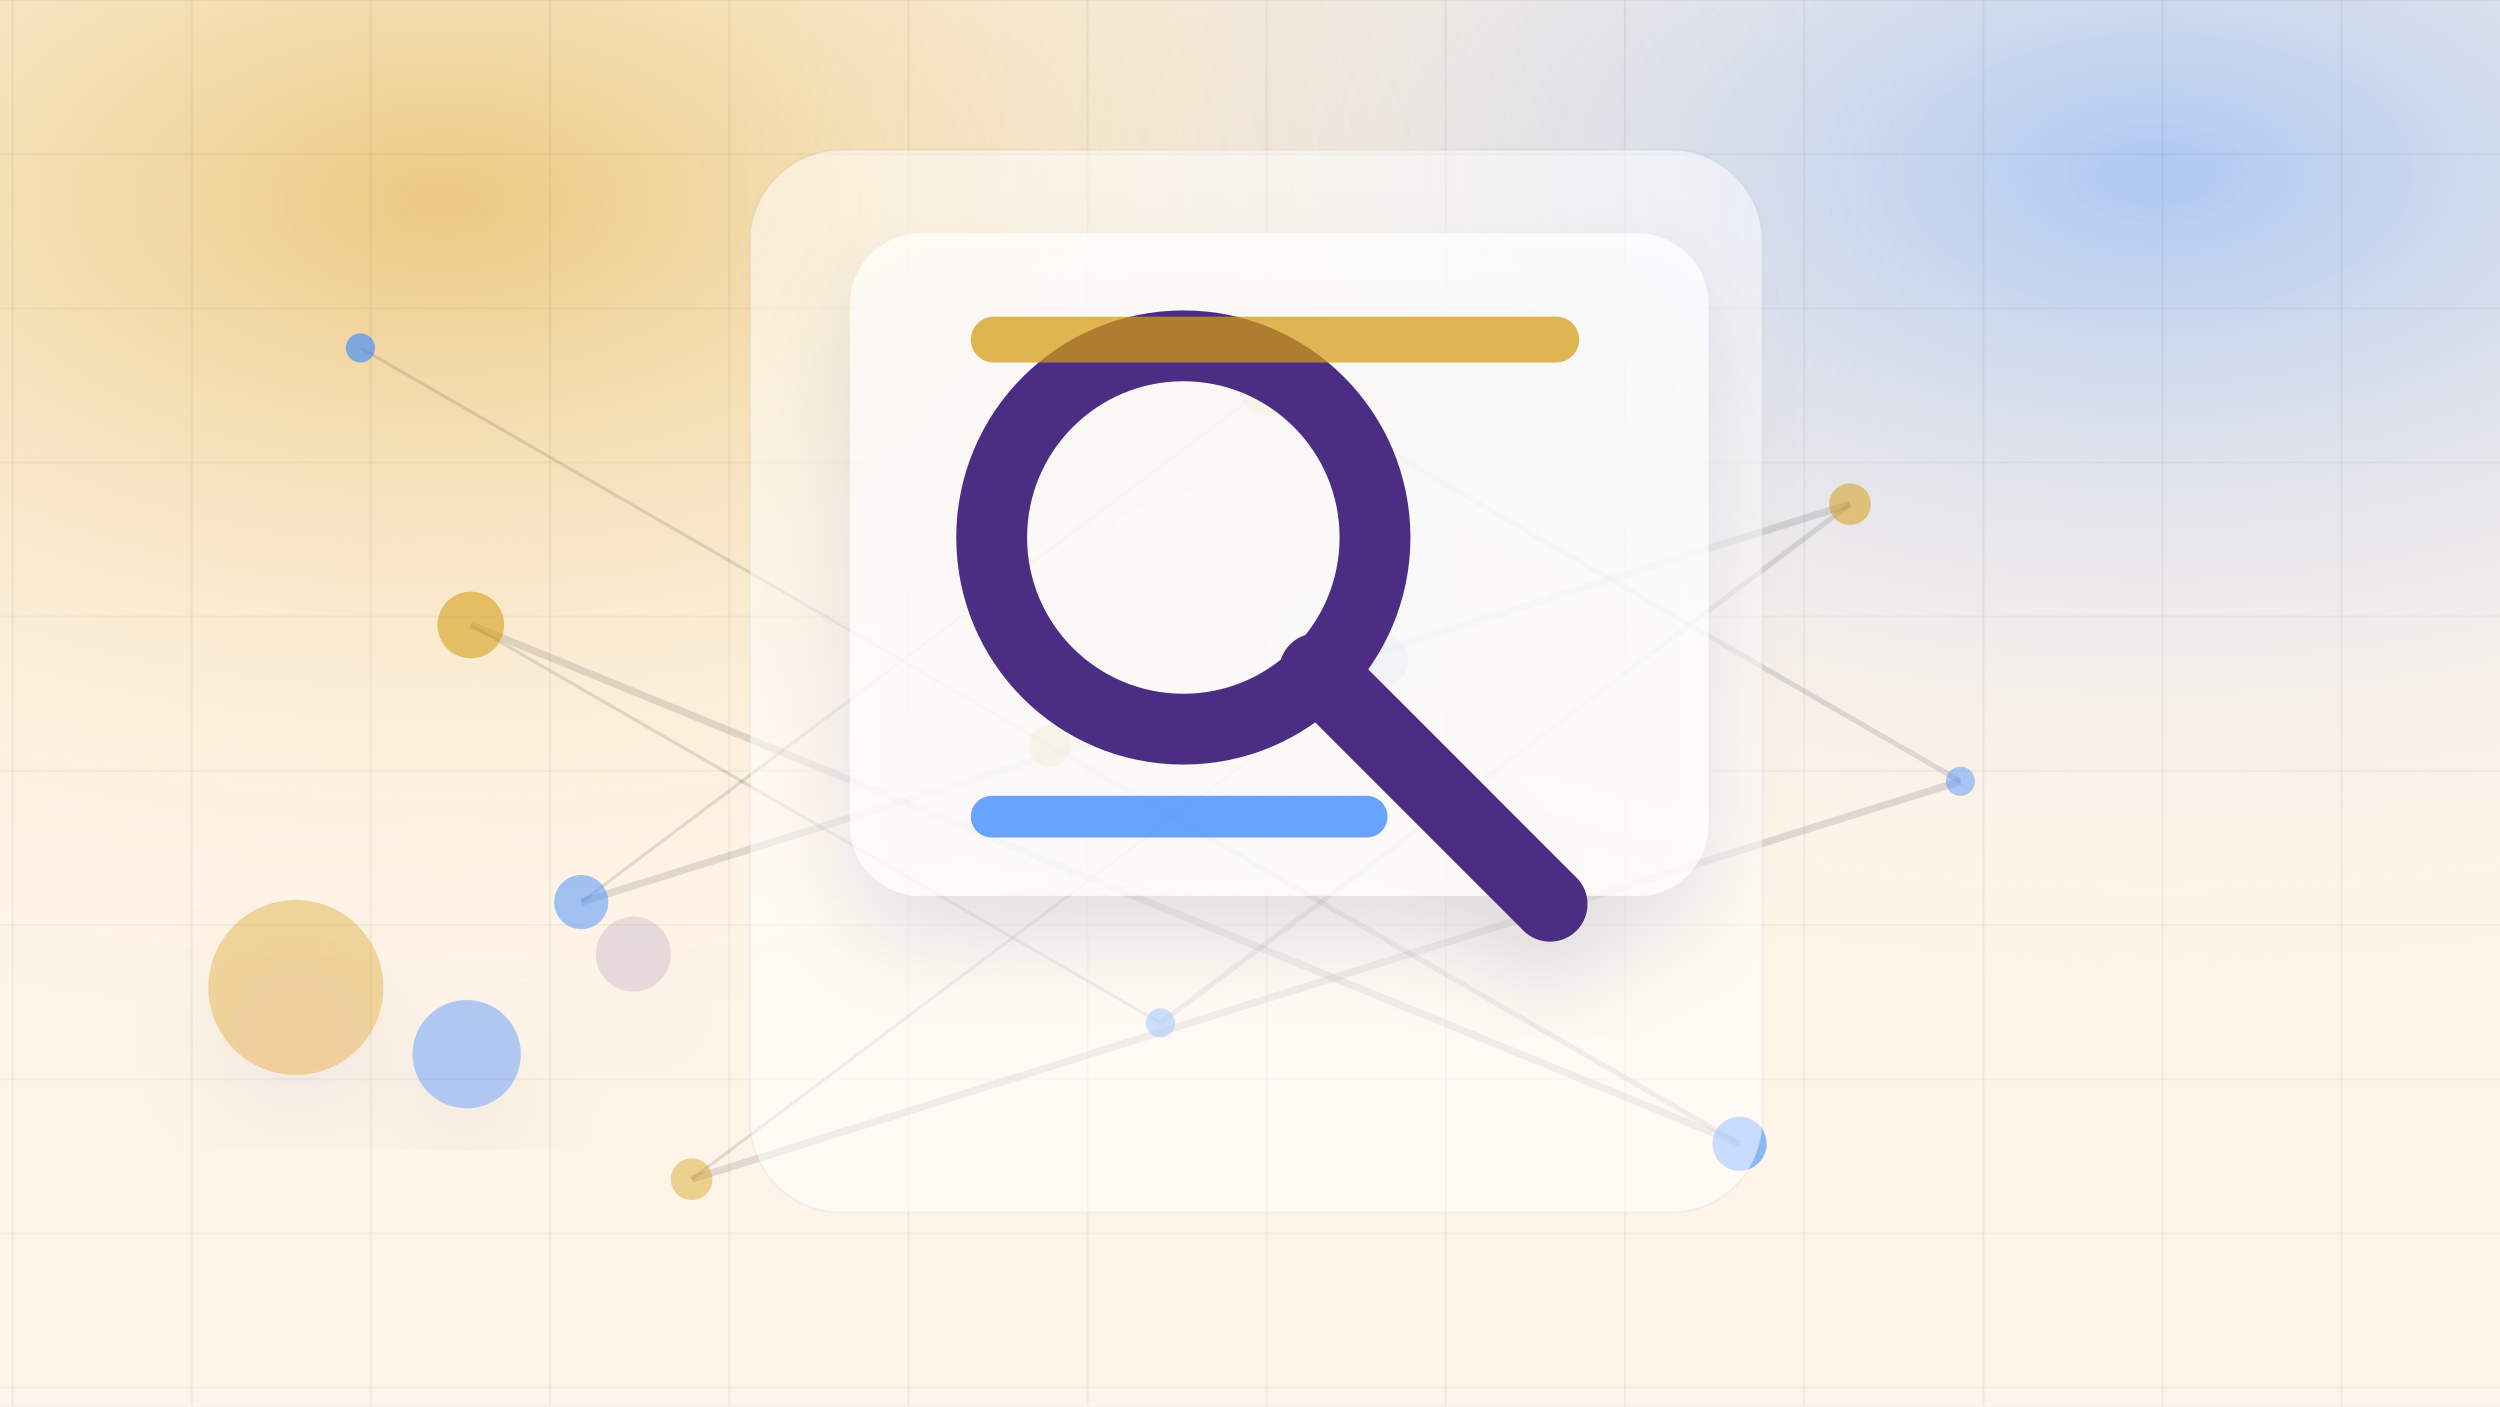
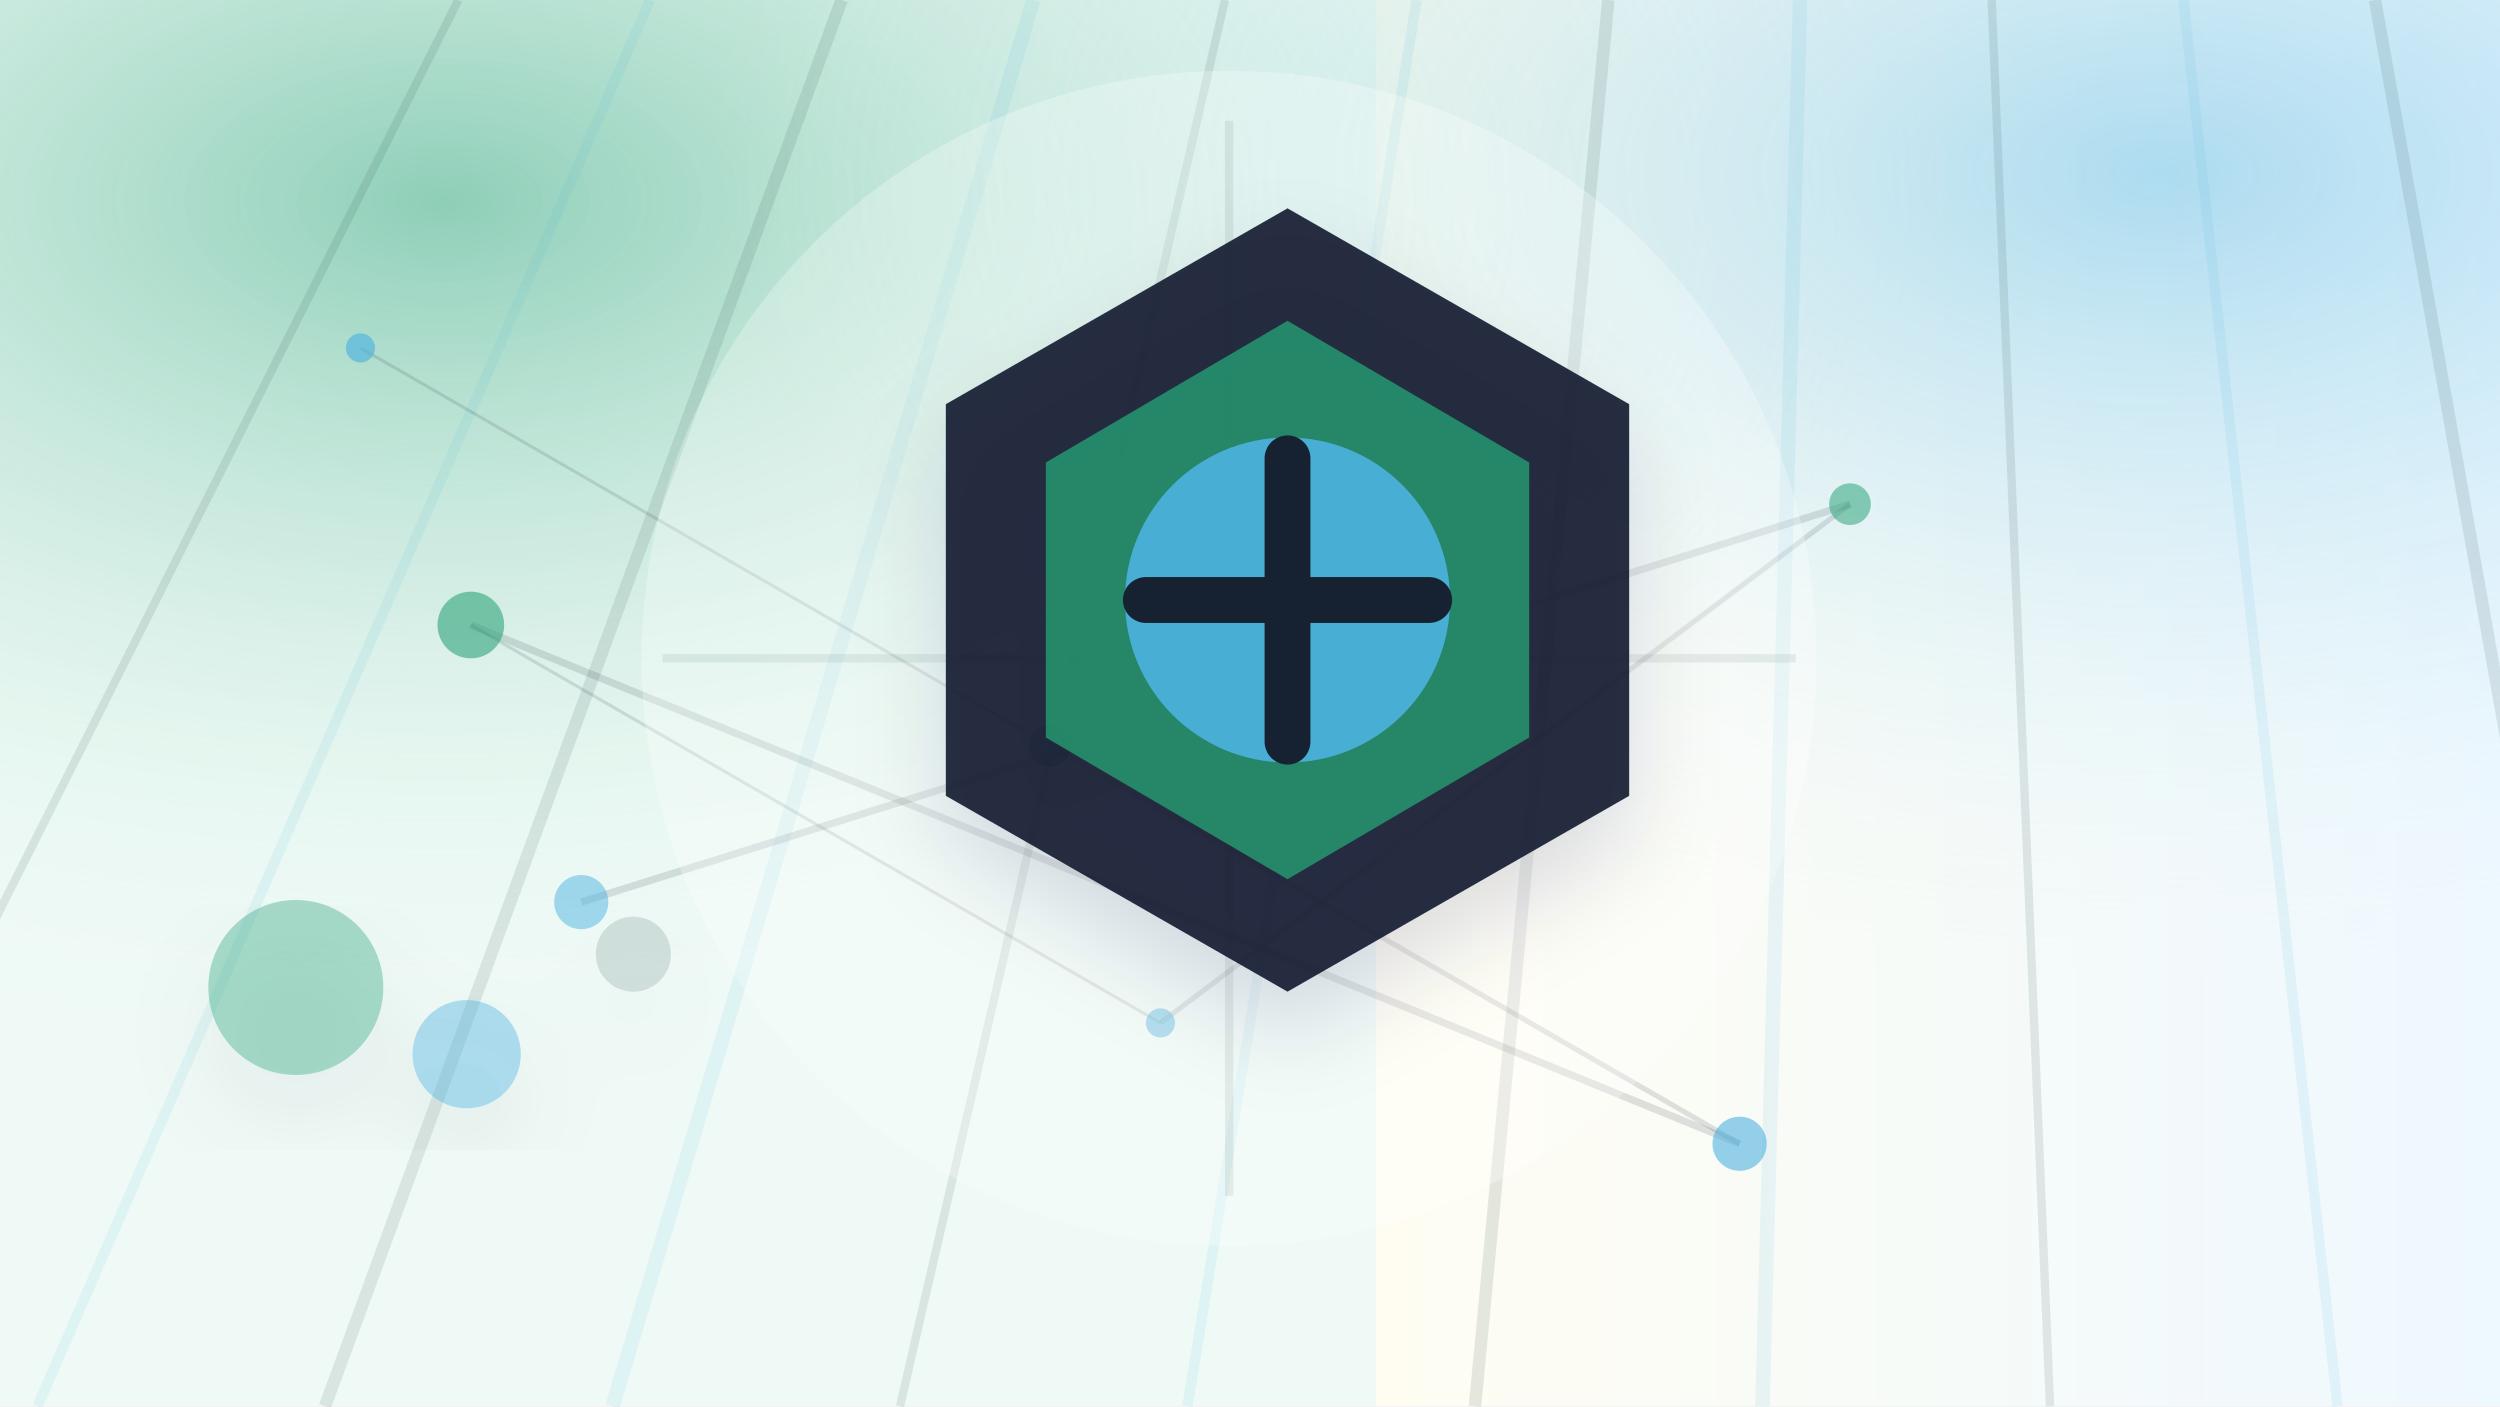
<svg xmlns="http://www.w3.org/2000/svg" width="1200" height="675" viewBox="0 0 1200 675" role="img" aria-labelledby="title desc">
  <defs>
    <radialGradient id="g1" cx="18%" cy="14%" r="60%">
-       <stop stop-color="#d49b12" stop-opacity=".48" />
-       <stop offset="1" stop-color="#fff4e8" stop-opacity="0" />
+       <stop stop-color="#25a074" stop-opacity=".48" />
+       <stop offset="1" stop-color="#effaf6" stop-opacity="0" />
    </radialGradient>
    <radialGradient id="g2" cx="86%" cy="12%" r="58%">
-       <stop stop-color="#3f8cff" stop-opacity=".42" />
-       <stop offset="1" stop-color="#fff4e8" stop-opacity="0" />
+       <stop stop-color="#4cb2e0" stop-opacity=".42" />
+       <stop offset="1" stop-color="#effaf6" stop-opacity="0" />
    </radialGradient>
    <linearGradient id="split" x1="0" x2="1">
-       <stop stop-color="#fff4e8" />
-       <stop offset=".55" stop-color="#fff4e8" />
-       <stop offset=".55" stop-color="#eef8ff" />
-       <stop offset="1" stop-color="#fff7d1" />
+       <stop stop-color="#effaf6" />
+       <stop offset=".55" stop-color="#effaf6" />
+       <stop offset=".55" stop-color="#fffdf2" />
+       <stop offset="1" stop-color="#eef8ff" />
    </linearGradient>
    <filter id="shadow" x="-20%" y="-20%" width="140%" height="140%">
      <feDropShadow dx="0" dy="22" stdDeviation="22" flood-color="#12213a" flood-opacity=".14" />
    </filter>
  </defs>
-   <rect width="1200" height="675" fill="#fff4e8" />
+   <rect width="1200" height="675" fill="url(#split)" />
  <rect width="1200" height="675" fill="url(#g1)" />
  <rect width="1200" height="675" fill="url(#g2)" />
  <g opacity=".9">
-     <path d="M-80 0V675" stroke="#172033" stroke-opacity=".055" />
-     <path d="M6 0V675" stroke="#172033" stroke-opacity=".055" />
-     <path d="M92 0V675" stroke="#172033" stroke-opacity=".055" />
-     <path d="M178 0V675" stroke="#172033" stroke-opacity=".055" />
-     <path d="M264 0V675" stroke="#172033" stroke-opacity=".055" />
-     <path d="M350 0V675" stroke="#172033" stroke-opacity=".055" />
-     <path d="M436 0V675" stroke="#172033" stroke-opacity=".055" />
-     <path d="M522 0V675" stroke="#172033" stroke-opacity=".055" />
-     <path d="M608 0V675" stroke="#172033" stroke-opacity=".055" />
-     <path d="M694 0V675" stroke="#172033" stroke-opacity=".055" />
-     <path d="M780 0V675" stroke="#172033" stroke-opacity=".055" />
-     <path d="M866 0V675" stroke="#172033" stroke-opacity=".055" />
-     <path d="M952 0V675" stroke="#172033" stroke-opacity=".055" />
-     <path d="M1038 0V675" stroke="#172033" stroke-opacity=".055" />
-     <path d="M1124 0V675" stroke="#172033" stroke-opacity=".055" />
-     <path d="M1210 0V675" stroke="#172033" stroke-opacity=".055" />
-     <path d="M1296 0V675" stroke="#172033" stroke-opacity=".055" />
-     <path d="M1382 0V675" stroke="#172033" stroke-opacity=".055" />
-     <path d="M0 0H1200" stroke="#172033" stroke-opacity=".045" />
-     <path d="M0 74H1200" stroke="#172033" stroke-opacity=".045" />
-     <path d="M0 148H1200" stroke="#172033" stroke-opacity=".045" />
-     <path d="M0 222H1200" stroke="#172033" stroke-opacity=".045" />
-     <path d="M0 296H1200" stroke="#172033" stroke-opacity=".045" />
-     <path d="M0 370H1200" stroke="#172033" stroke-opacity=".045" />
-     <path d="M0 444H1200" stroke="#172033" stroke-opacity=".045" />
-     <path d="M0 518H1200" stroke="#172033" stroke-opacity=".045" />
-     <path d="M0 592H1200" stroke="#172033" stroke-opacity=".045" />
-     <path d="M0 666H1200" stroke="#172033" stroke-opacity=".045" />
+     <path d="M-120 675  220 0" stroke="#12392f" stroke-opacity=".12" stroke-width="4" />
+     <path d="M18 675  312 0" stroke="#4cb2e0" stroke-opacity=".12" stroke-width="5" />
+     <path d="M156 675  404 0" stroke="#12392f" stroke-opacity=".12" stroke-width="6" />
+     <path d="M294 675  496 0" stroke="#4cb2e0" stroke-opacity=".12" stroke-width="7" />
+     <path d="M432 675  588 0" stroke="#12392f" stroke-opacity=".12" stroke-width="4" />
+     <path d="M570 675  680 0" stroke="#4cb2e0" stroke-opacity=".12" stroke-width="5" />
+     <path d="M708 675  772 0" stroke="#12392f" stroke-opacity=".12" stroke-width="6" />
+     <path d="M846 675  864 0" stroke="#4cb2e0" stroke-opacity=".12" stroke-width="7" />
+     <path d="M984 675  956 0" stroke="#12392f" stroke-opacity=".12" stroke-width="4" />
+     <path d="M1122 675  1048 0" stroke="#4cb2e0" stroke-opacity=".12" stroke-width="5" />
+     <path d="M1260 675  1140 0" stroke="#12392f" stroke-opacity=".12" stroke-width="6" />
  </g>
  <g>
    <line x1="173" y1="167" x2="504" y2="358" stroke="#172033" stroke-opacity=".13" stroke-width="1.5" />
    <line x1="504" y1="358" x2="835" y2="549" stroke="#172033" stroke-opacity=".13" stroke-width="2.5" />
    <line x1="835" y1="549" x2="226" y2="300" stroke="#172033" stroke-opacity=".13" stroke-width="3.5" />
    <line x1="226" y1="300" x2="557" y2="491" stroke="#172033" stroke-opacity=".13" stroke-width="1.5" />
    <line x1="557" y1="491" x2="888" y2="242" stroke="#172033" stroke-opacity=".13" stroke-width="2.5" />
    <line x1="888" y1="242" x2="279" y2="433" stroke="#172033" stroke-opacity=".13" stroke-width="3.5" />
-     <line x1="279" y1="433" x2="610" y2="184" stroke="#172033" stroke-opacity=".13" stroke-width="1.5" />
-     <line x1="610" y1="184" x2="941" y2="375" stroke="#172033" stroke-opacity=".13" stroke-width="2.5" />
-     <line x1="941" y1="375" x2="332" y2="566" stroke="#172033" stroke-opacity=".13" stroke-width="3.5" />
-     <line x1="332" y1="566" x2="663" y2="317" stroke="#172033" stroke-opacity=".13" stroke-width="1.5" />
-     <circle cx="173" cy="167" r="7" fill="#3f8cff" opacity="0.64" />
-     <circle cx="504" cy="358" r="10" fill="#d49b12" opacity="0.615" />
-     <circle cx="835" cy="549" r="13" fill="#3f8cff" opacity="0.59" />
-     <circle cx="226" cy="300" r="16" fill="#d49b12" opacity="0.565" />
-     <circle cx="557" cy="491" r="7" fill="#3f8cff" opacity="0.54" />
-     <circle cx="888" cy="242" r="10" fill="#d49b12" opacity="0.515" />
-     <circle cx="279" cy="433" r="13" fill="#3f8cff" opacity="0.49" />
-     <circle cx="610" cy="184" r="16" fill="#d49b12" opacity="0.465" />
-     <circle cx="941" cy="375" r="7" fill="#3f8cff" opacity="0.44" />
-     <circle cx="332" cy="566" r="10" fill="#d49b12" opacity="0.415" />
-     <circle cx="663" cy="317" r="13" fill="#3f8cff" opacity="0.39" />
+     <circle cx="173" cy="167" r="7" fill="#4cb2e0" opacity="0.64" />
+     <circle cx="504" cy="358" r="10" fill="#25a074" opacity="0.615" />
+     <circle cx="835" cy="549" r="13" fill="#4cb2e0" opacity="0.59" />
+     <circle cx="226" cy="300" r="16" fill="#25a074" opacity="0.565" />
+     <circle cx="557" cy="491" r="7" fill="#4cb2e0" opacity="0.54" />
+     <circle cx="888" cy="242" r="10" fill="#25a074" opacity="0.515" />
+     <circle cx="279" cy="433" r="13" fill="#4cb2e0" opacity="0.49" />
  </g>
  <g transform="translate(-300 0)">
-     <rect x="660" y="72" width="486" height="510" rx="44" fill="#fff" opacity=".52" stroke="#172033" stroke-opacity=".08" />
+     <circle cx="890" cy="316" r="282" fill="#fff" opacity=".28" />
+     <path d="M618 316h544M890 58v516" stroke="#12392f" stroke-opacity=".08" stroke-width="4" />
  </g>
  <g transform="translate(-300 0)" filter="url(#shadow)">
-     <g transform="translate(708 112)">
-       <rect x="0" y="0" width="412" height="318" rx="34" fill="#fff" opacity=".7" />
-       <circle cx="160" cy="146" r="92" fill="none" stroke="#4b2e83" stroke-width="34" />
-       <path d="M224 210l112 112" stroke="#4b2e83" stroke-width="36" stroke-linecap="round" />
-       <rect x="58" y="40" width="292" height="22" rx="11" fill="#d49b12" opacity=".72" />
-       <rect x="58" y="270" width="200" height="20" rx="10" fill="#3f8cff" opacity=".78" />
+     <g transform="translate(728 100)">
+       <polygon points="190,0 354,94 354,282 190,376 26,282 26,94" fill="#172033" opacity=".92" />
+       <polygon points="190,54 306,122 306,254 190,322 74,254 74,122" fill="#25a074" opacity=".78" />
+       <circle cx="190" cy="188" r="78" fill="#4cb2e0" opacity=".9" />
+       <path d="M190 120v136M122 188h136" stroke="#172033" stroke-width="22" stroke-linecap="round" />
    </g>
  </g>
  <g filter="url(#shadow)" opacity=".82">
-     <circle cx="142" cy="474" r="42" fill="#d49b12" opacity=".44" />
-     <circle cx="224" cy="506" r="26" fill="#3f8cff" opacity=".5" />
-     <circle cx="304" cy="458" r="18" fill="#4b2e83" opacity=".16" />
+     <circle cx="142" cy="474" r="42" fill="#25a074" opacity=".44" />
+     <circle cx="224" cy="506" r="26" fill="#4cb2e0" opacity=".5" />
+     <circle cx="304" cy="458" r="18" fill="#172033" opacity=".16" />
  </g>
</svg>
